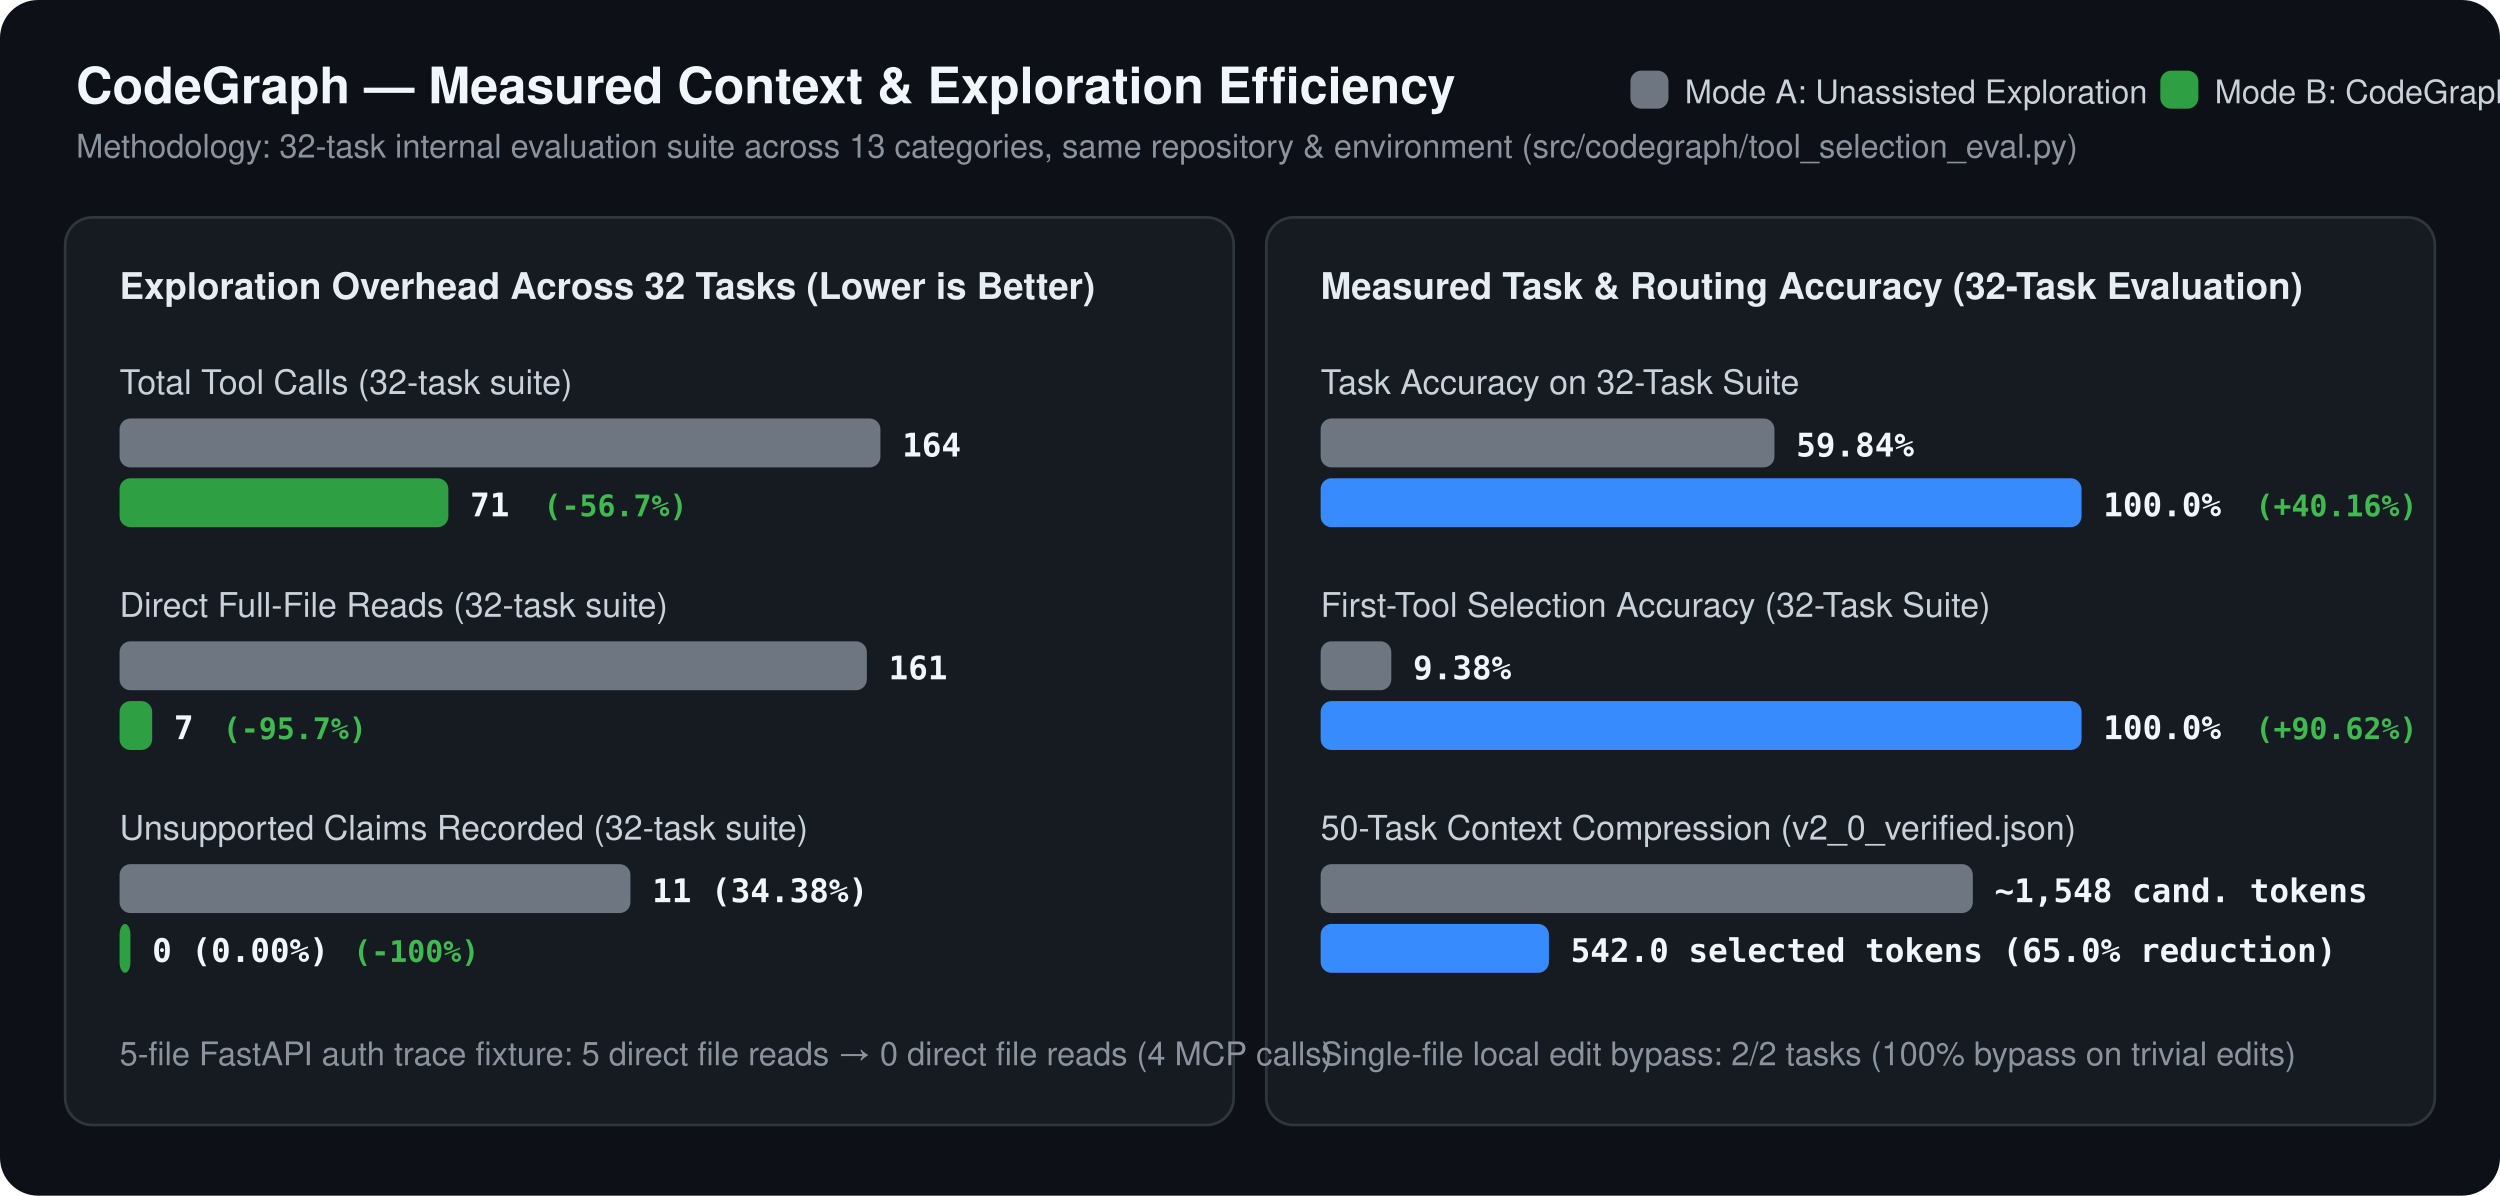
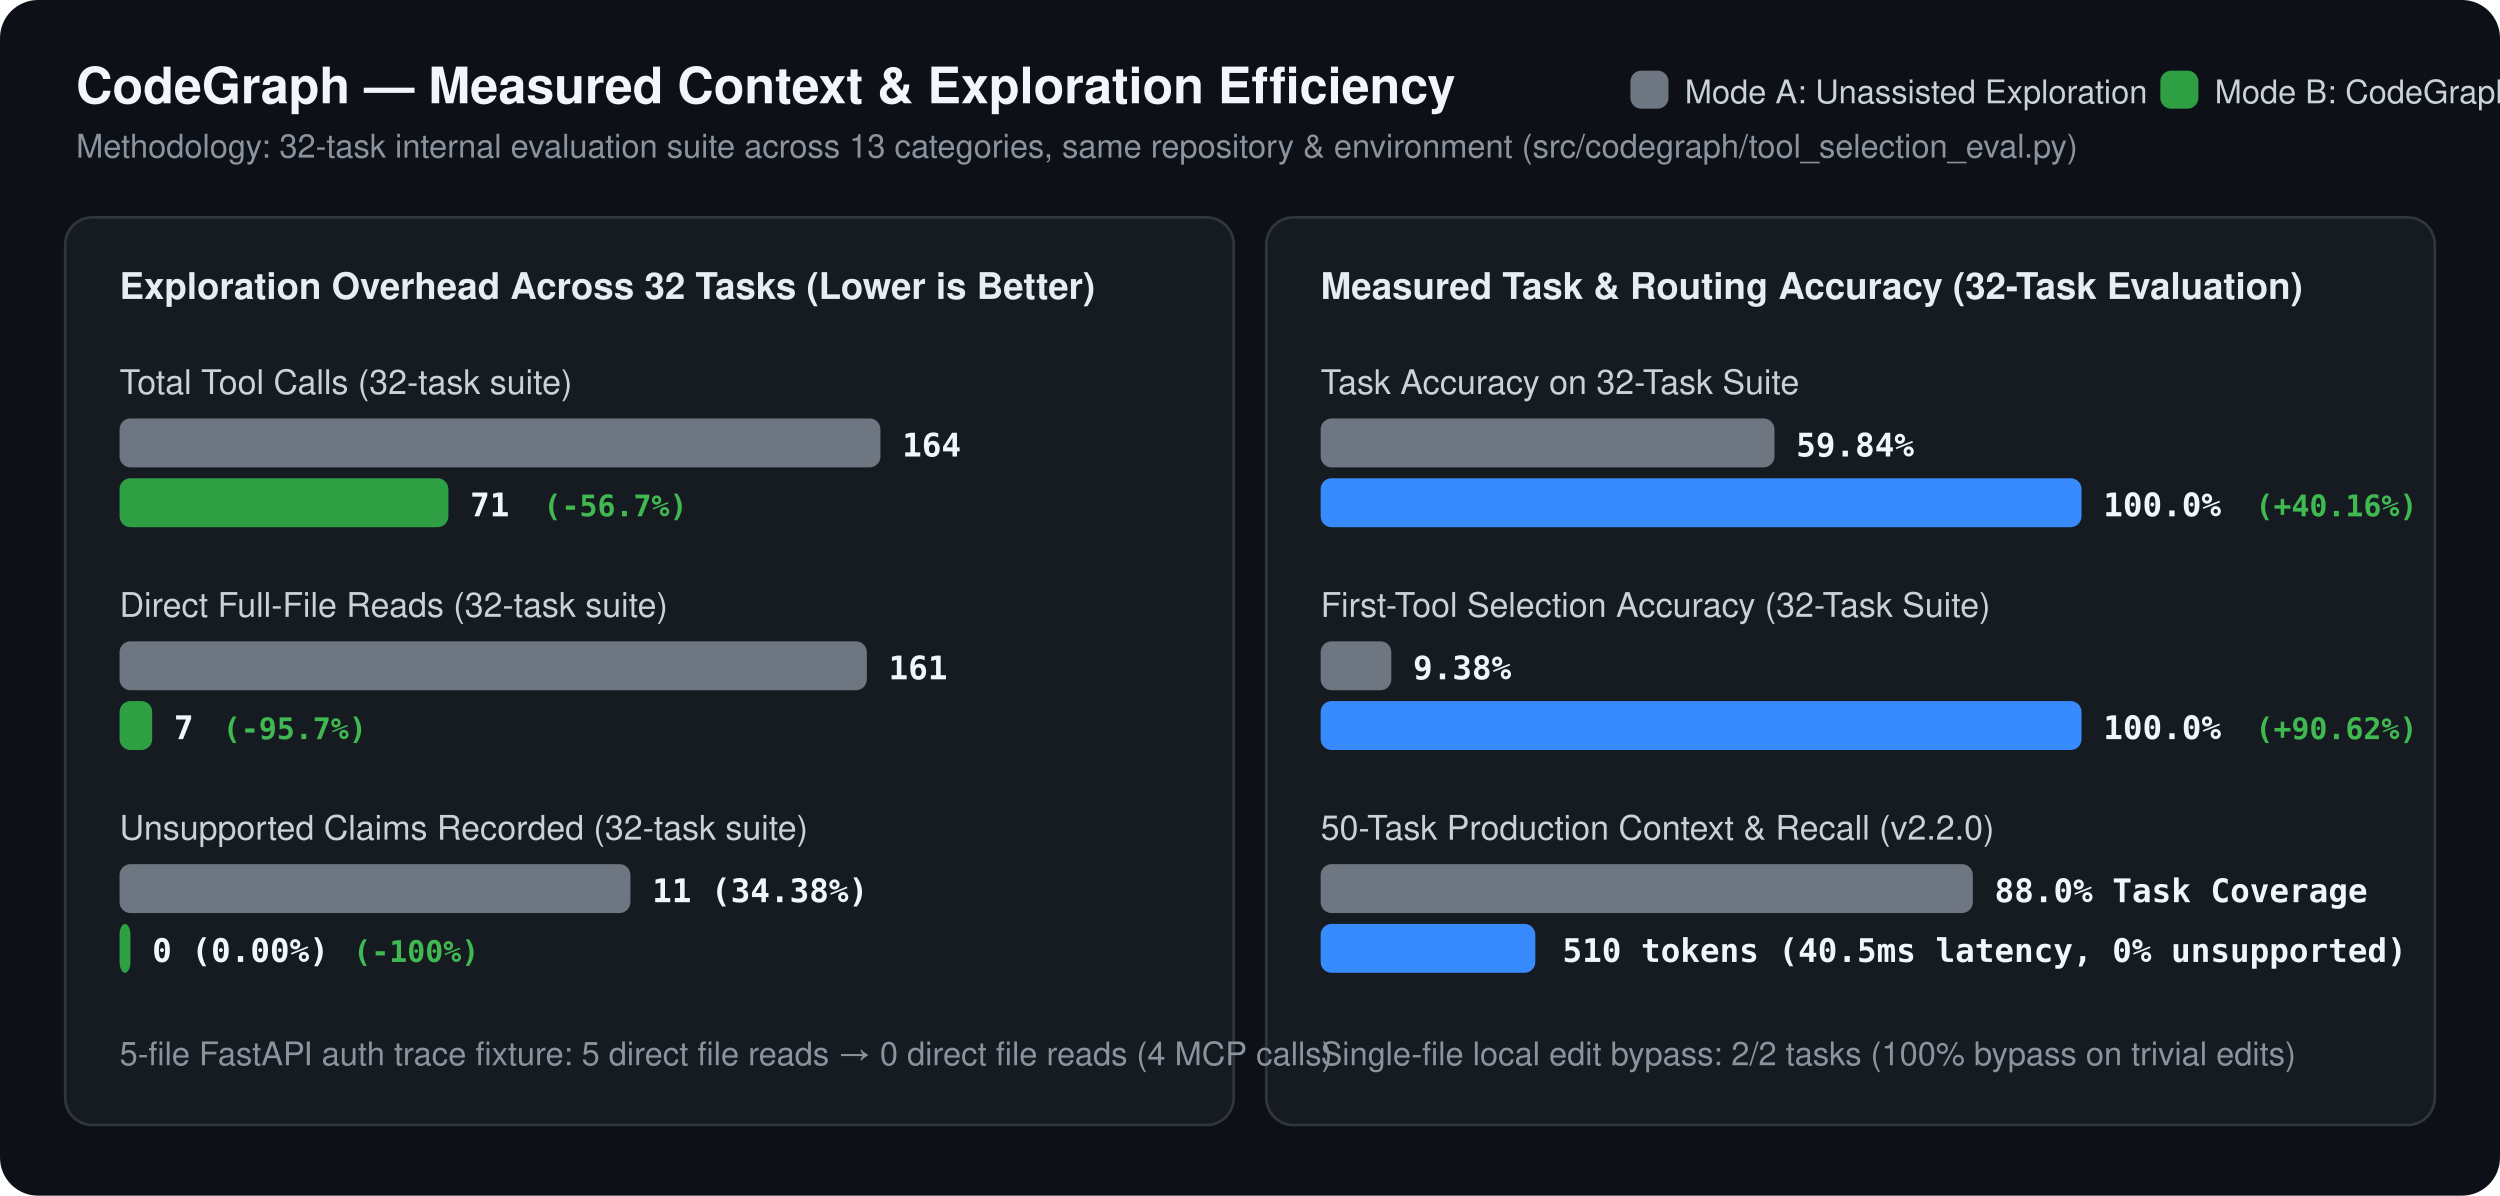
<svg xmlns="http://www.w3.org/2000/svg" viewBox="0 0 920 440" width="100%" height="100%">
  <defs>
    <style>
      .bg { fill: #0d1117; rx: 14px; }
      .card { fill: #161b22; stroke: #30363d; stroke-width: 1; rx: 10px; }
      .title { font-family: -apple-system, BlinkMacSystemFont, "Segoe UI", Helvetica, Arial, sans-serif; font-size: 18.5px; font-weight: 700; fill: #f0f6fc; }
      .subtitle { font-family: -apple-system, BlinkMacSystemFont, "Segoe UI", Helvetica, Arial, sans-serif; font-size: 12px; fill: #8b949e; }
      .section-title { font-family: -apple-system, BlinkMacSystemFont, "Segoe UI", Helvetica, Arial, sans-serif; font-size: 13.5px; font-weight: 600; fill: #e6edf3; }
      .label { font-family: -apple-system, BlinkMacSystemFont, "Segoe UI", Helvetica, Arial, sans-serif; font-size: 12.5px; font-weight: 500; fill: #c9d1d9; }
      .val { font-family: ui-monospace, SFMono-Regular, "SF Mono", Menlo, Consolas, monospace; font-size: 12px; font-weight: 700; fill: #f0f6fc; }
      .badge-good { font-family: ui-monospace, SFMono-Regular, "SF Mono", Menlo, Consolas, monospace; font-size: 11px; font-weight: 700; fill: #3fb950; }
      .bar-base { fill: #6e7681; rx: 4px; }
      .bar-cg { fill: #2ea043; rx: 4px; }
      .bar-cg-blue { fill: #388bfd; rx: 4px; }
      .legend-text { font-family: -apple-system, BlinkMacSystemFont, "Segoe UI", Helvetica, Arial, sans-serif; font-size: 12px; fill: #c9d1d9; }
    </style>
  </defs>
  <rect class="bg" x="0" y="0" width="920" height="440" />
  <text class="title" x="28" y="38">CodeGraph — Measured Context &amp; Exploration Efficiency</text>
  <text class="subtitle" x="28" y="58">Methodology: 32-task internal evaluation suite across 13 categories, same repository &amp; environment (src/codegraph/tool_selection_eval.py)</text>
  <rect class="bar-base" x="600" y="26" width="14" height="14" />
  <text class="legend-text" x="620" y="38">Mode A: Unassisted Exploration</text>
  <rect class="bar-cg" x="795" y="26" width="14" height="14" />
  <text class="legend-text" x="815" y="38">Mode B: CodeGraph</text>
  <rect class="card" x="24" y="80" width="430" height="334" />
  <text class="section-title" x="44" y="110">Exploration Overhead Across 32 Tasks (Lower is Better)</text>
  <text class="label" x="44" y="145">Total Tool Calls (32-task suite)</text>
  <rect class="bar-base" x="44" y="154" width="280" height="18" />
  <text class="val" x="332" y="168">164</text>
  <rect class="bar-cg" x="44" y="176" width="121" height="18" />
  <text class="val" x="173" y="190">71</text>
  <text class="badge-good" x="200" y="190">(-56.7%)</text>
  <text class="label" x="44" y="227">Direct Full-File Reads (32-task suite)</text>
  <rect class="bar-base" x="44" y="236" width="275" height="18" />
  <text class="val" x="327" y="250">161</text>
  <rect class="bar-cg" x="44" y="258" width="12" height="18" />
  <text class="val" x="64" y="272">7</text>
  <text class="badge-good" x="82" y="272">(-95.7%)</text>
  <text class="label" x="44" y="309">Unsupported Claims Recorded (32-task suite)</text>
  <rect class="bar-base" x="44" y="318" width="188" height="18" />
  <text class="val" x="240" y="332">11 (34.38%)</text>
  <rect class="bar-cg" x="44" y="340" width="4" height="18" />
  <text class="val" x="56" y="354">0 (0.00%)</text>
  <text class="badge-good" x="130" y="354">(-100%)</text>
  <rect class="card" x="466" y="80" width="430" height="334" />
  <text class="section-title" x="486" y="110">Measured Task &amp; Routing Accuracy (32-Task Evaluation)</text>
  <text class="label" x="486" y="145">Task Accuracy on 32-Task Suite</text>
  <rect class="bar-base" x="486" y="154" width="167" height="18" />
  <text class="val" x="661" y="168">59.84%</text>
  <rect class="bar-cg-blue" x="486" y="176" width="280" height="18" />
  <text class="val" x="774" y="190">100.0%</text>
  <text class="badge-good" x="830" y="190">(+40.16%)</text>
  <text class="label" x="486" y="227">First-Tool Selection Accuracy (32-Task Suite)</text>
  <rect class="bar-base" x="486" y="236" width="26" height="18" />
  <text class="val" x="520" y="250">9.38%</text>
  <rect class="bar-cg-blue" x="486" y="258" width="280" height="18" />
  <text class="val" x="774" y="272">100.0%</text>
  <text class="badge-good" x="830" y="272">(+90.62%)</text>
-   <text class="label" x="486" y="309">50-Task Context Compression (v2_0_verified.json)</text>
+   <text class="label" x="486" y="309">50-Task Production Context &amp; Recall (v2.2.0)</text>
  <rect class="bar-base" x="486" y="318" width="240" height="18" />
-   <text class="val" x="734" y="332">~1,548 cand. tokens</text>
-   <rect class="bar-cg-blue" x="486" y="340" width="84" height="18" />
-   <text class="val" x="578" y="354">542.0 selected tokens (65.0% reduction)</text>
+   <text class="val" x="734" y="332">88.0% Task Coverage</text>
+   <rect class="bar-cg-blue" x="486" y="340" width="79" height="18" />
+   <text class="val" x="575" y="354">510 tokens (40.5ms latency, 0% unsupported)</text>
  <text class="subtitle" x="44" y="392">5-file FastAPI auth trace fixture: 5 direct file reads → 0 direct file reads (4 MCP calls)</text>
  <text class="subtitle" x="486" y="392">Single-file local edit bypass: 2/2 tasks (100% bypass on trivial edits)</text>
</svg>
